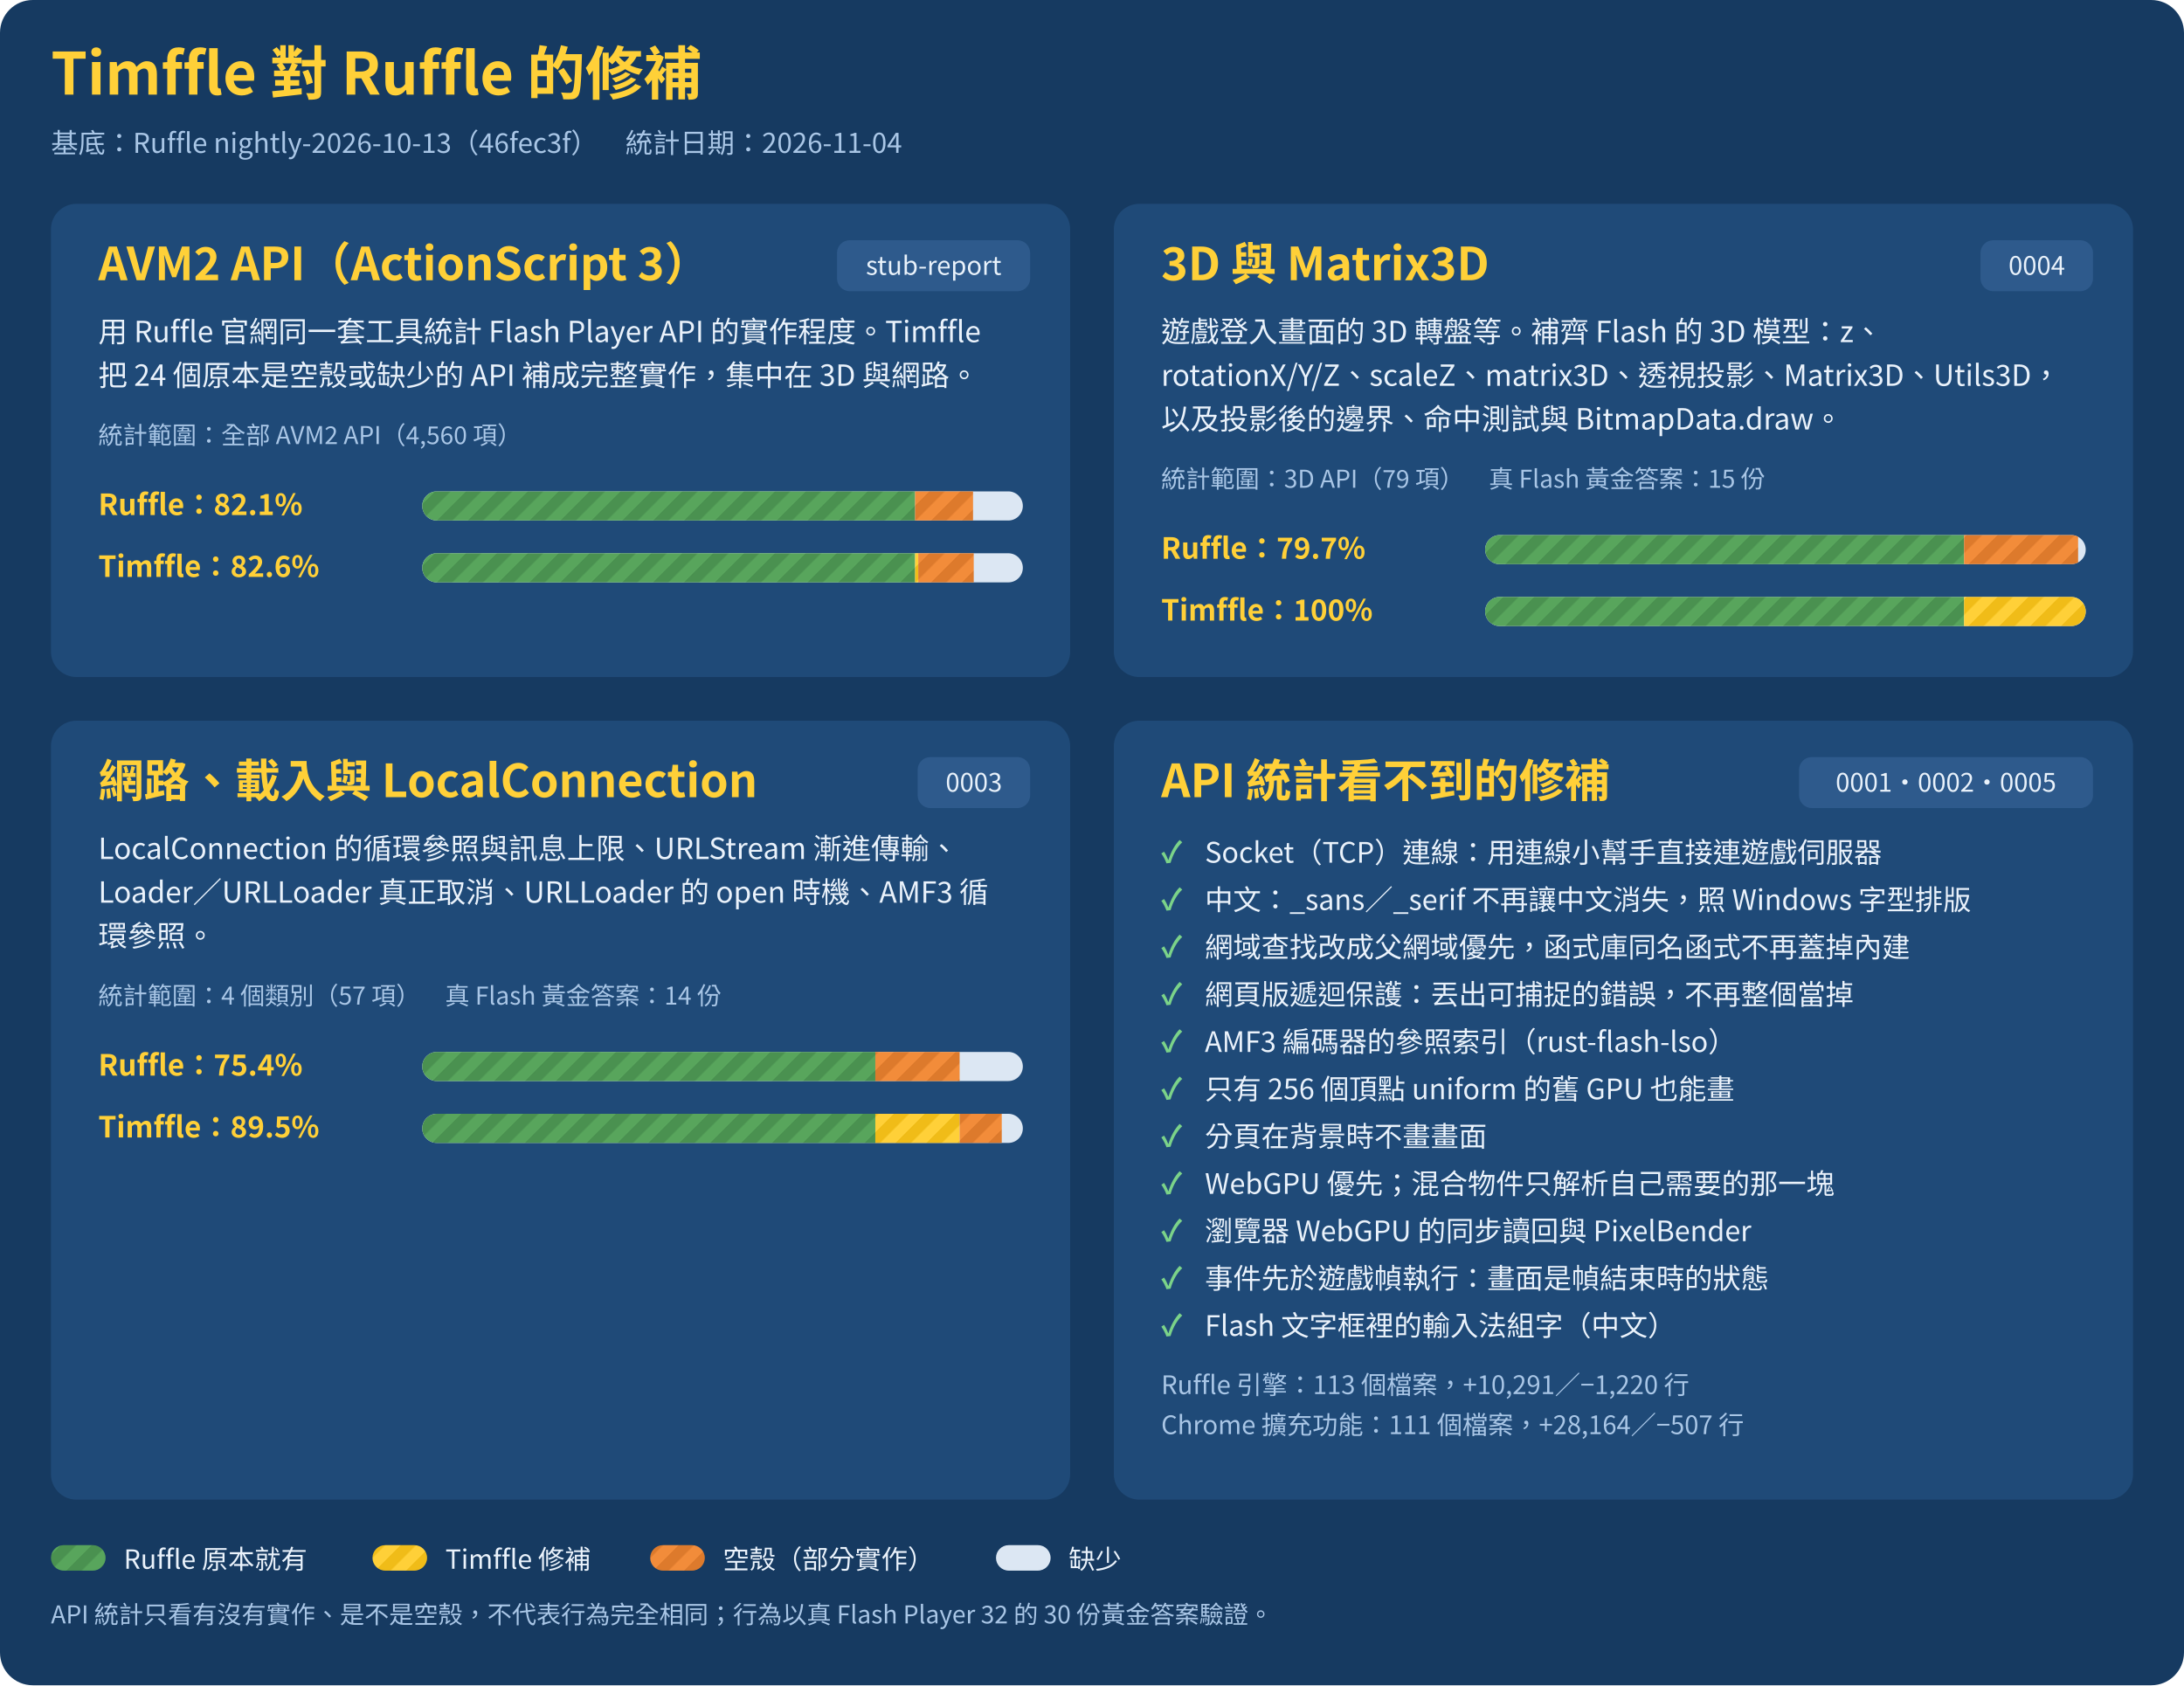
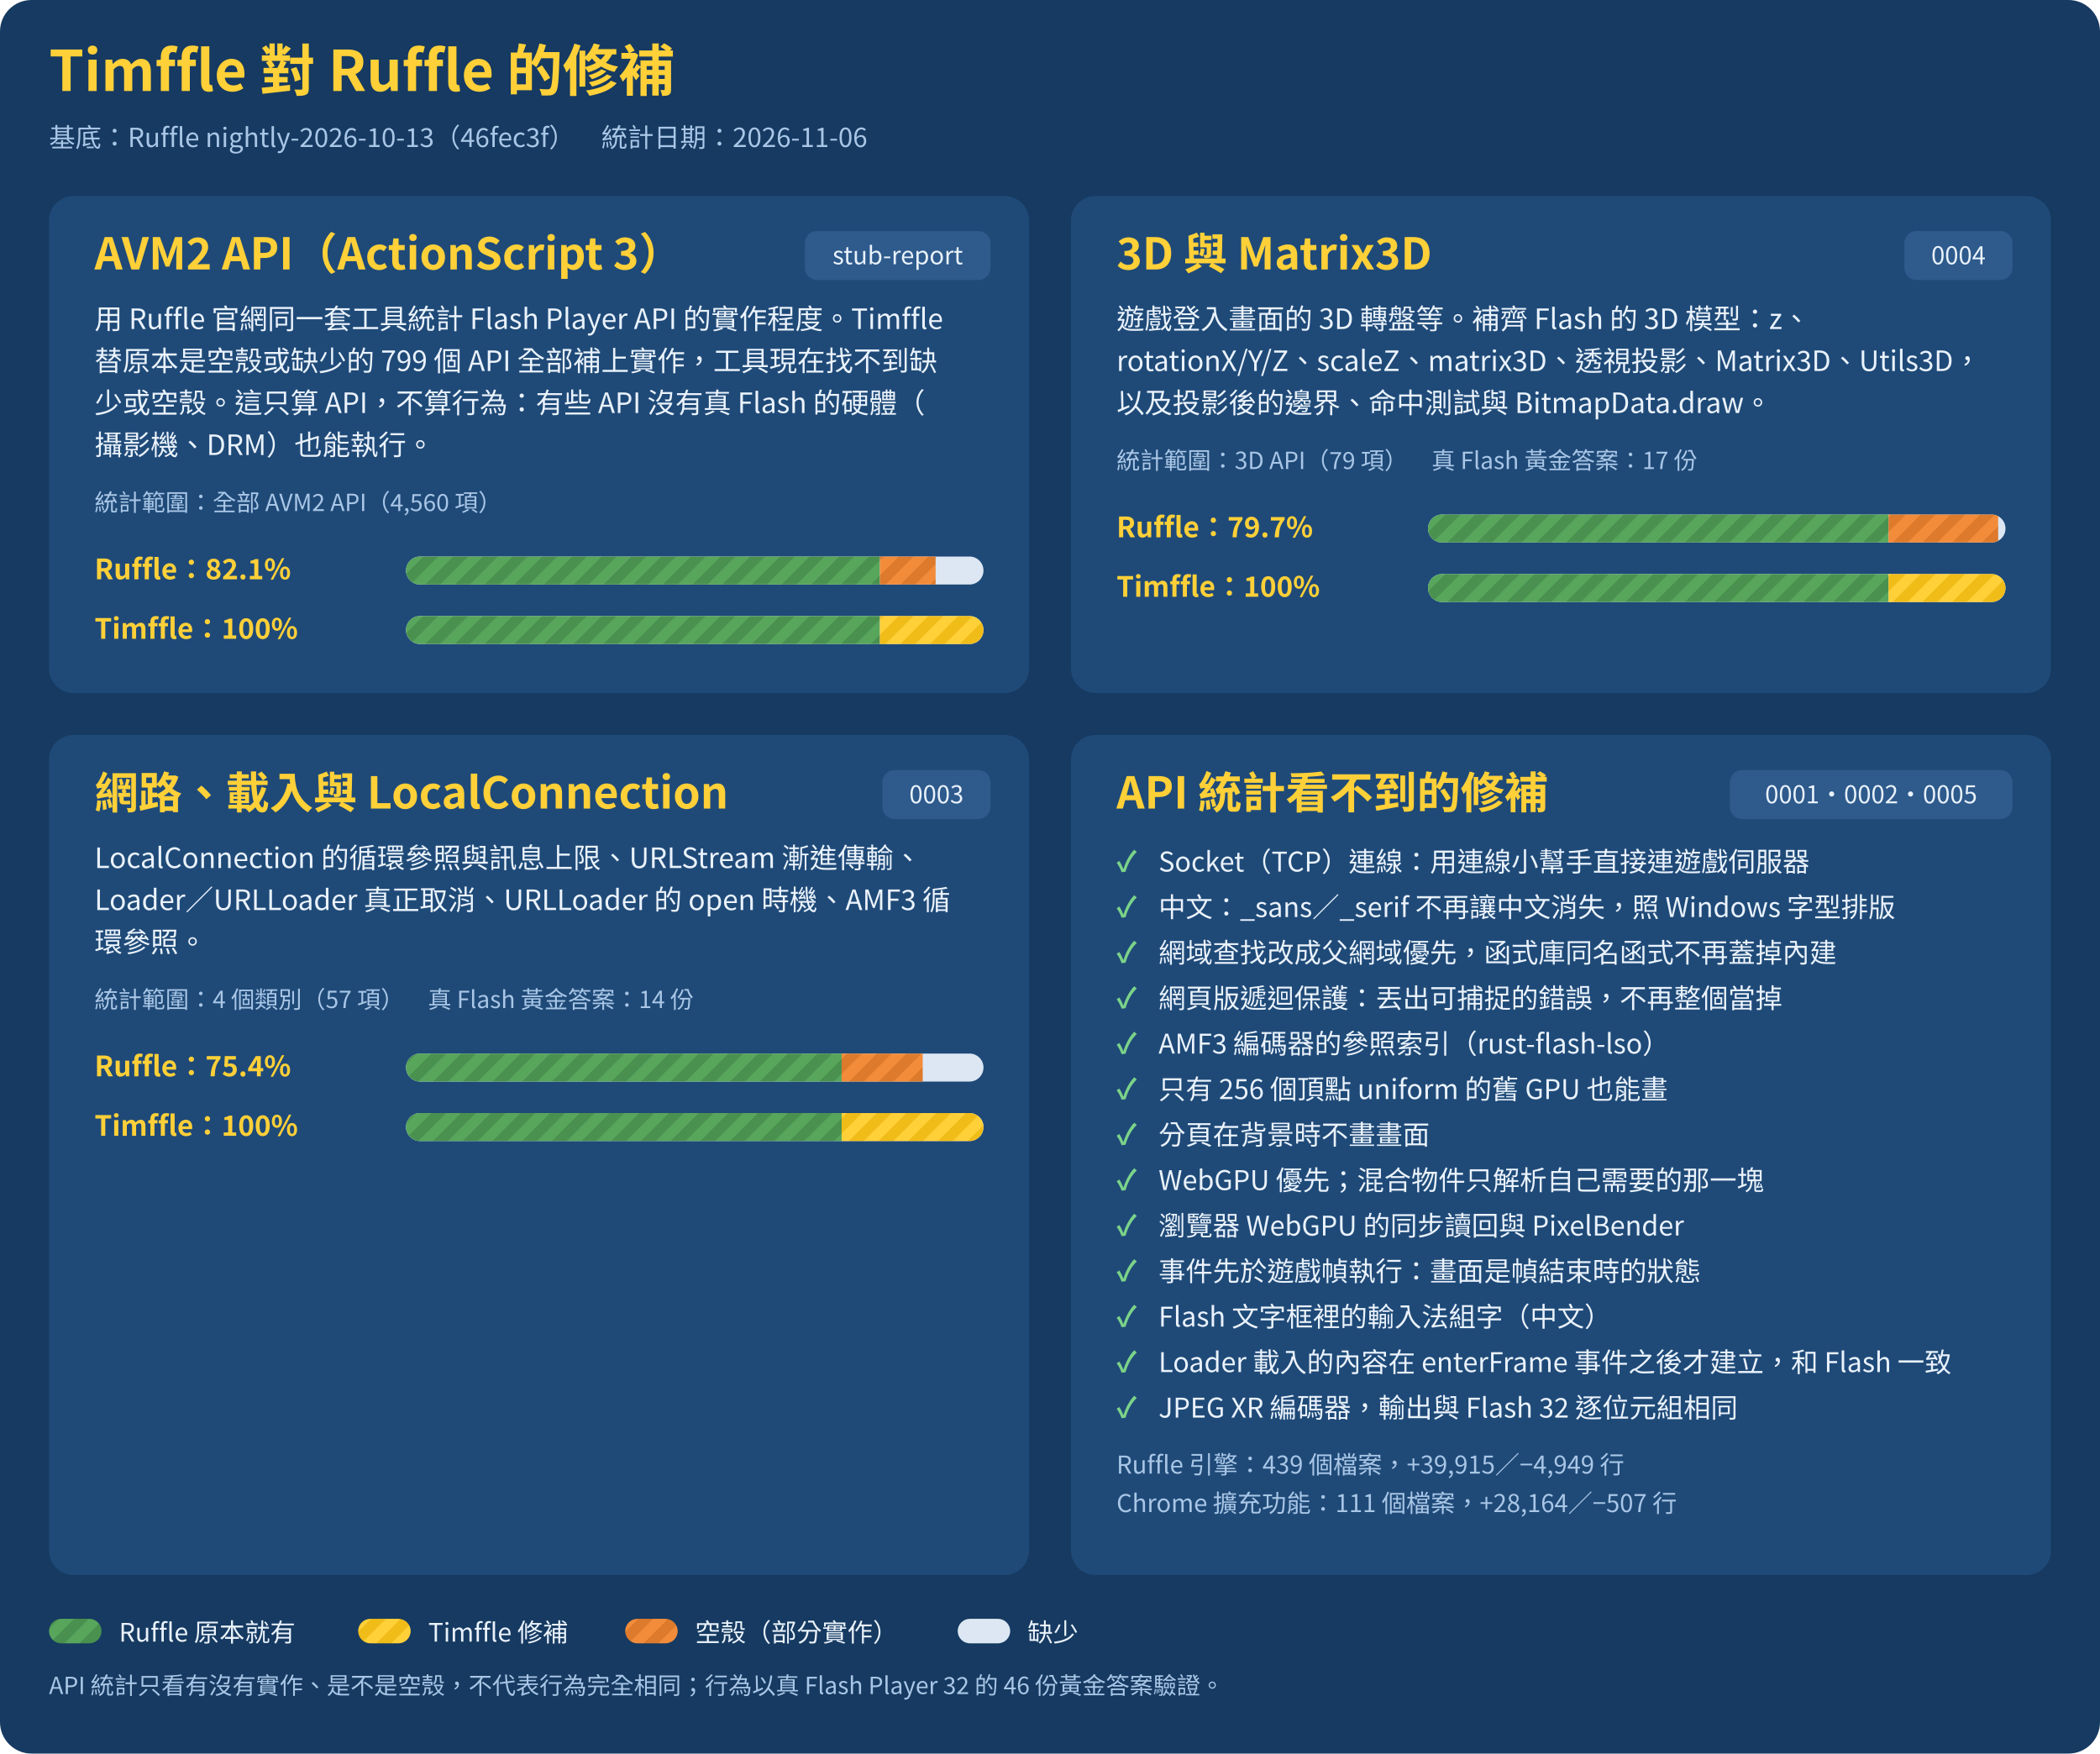
- <svg xmlns="http://www.w3.org/2000/svg" width="1200" height="926" viewBox="0 0 1200 926" role="img" aria-label="Timffle 對 Ruffle 的修補" font-family="'PingFang TC', 'Microsoft JhengHei', 'Noto Sans CJK TC', 'Noto Sans TC', 'Segoe UI', sans-serif">
+ <svg xmlns="http://www.w3.org/2000/svg" width="1200" height="1002" viewBox="0 0 1200 1002" role="img" aria-label="Timffle 對 Ruffle 的修補" font-family="'PingFang TC', 'Microsoft JhengHei', 'Noto Sans CJK TC', 'Noto Sans TC', 'Segoe UI', sans-serif">
  <defs>
    <pattern id="pg" width="12" height="12" patternUnits="userSpaceOnUse" patternTransform="rotate(45)">
      <rect width="12" height="12" fill="#58A55C" />
      <rect width="6" height="12" fill="#4A9150" />
    </pattern>
    <pattern id="py" width="12" height="12" patternUnits="userSpaceOnUse" patternTransform="rotate(45)">
      <rect width="12" height="12" fill="#FFD038" />
      <rect width="6" height="12" fill="#F0BC18" />
    </pattern>
    <pattern id="po" width="12" height="12" patternUnits="userSpaceOnUse" patternTransform="rotate(45)">
      <rect width="12" height="12" fill="#F28C3A" />
      <rect width="6" height="12" fill="#DD7A2C" />
    </pattern>
  </defs>
-   <rect width="1200" height="926" rx="18" fill="#163A61" />
+   <rect width="1200" height="1002" rx="18" fill="#163A61" />
  <text x="28.0" y="52.0" font-size="32" fill="#FFD038" font-weight="bold" text-anchor="start">Timffle 對 Ruffle 的修補</text>
-   <text x="28.0" y="84.0" font-size="15" fill="#A9C6E6" font-weight="normal" text-anchor="start">基底：Ruffle nightly-2026-10-13（46fec3f）　統計日期：2026-11-04</text>
-   <rect x="28" y="112" width="560" height="260" rx="14" fill="#1F4A78" />
+   <text x="28.0" y="84.0" font-size="15" fill="#A9C6E6" font-weight="normal" text-anchor="start">基底：Ruffle nightly-2026-10-13（46fec3f）　統計日期：2026-11-06</text>
+   <rect x="28" y="112" width="560" height="284" rx="14" fill="#1F4A78" />
  <rect x="459.9" y="132" width="106.1" height="28" rx="7" fill="#2E5A8C" />
  <text x="513.0" y="151.0" font-size="14" fill="#E9F2FB" font-weight="normal" text-anchor="middle">stub-report</text>
  <text x="54.0" y="154.0" font-size="25" fill="#FFD038" font-weight="bold" text-anchor="start">AVM2 API（ActionScript 3）</text>
  <text x="54.0" y="188.0" font-size="16" fill="#EAF2FB" font-weight="normal" text-anchor="start">用 Ruffle 官網同一套工具統計 Flash Player API 的實作程度。Timffle</text>
-   <text x="54.0" y="212.0" font-size="16" fill="#EAF2FB" font-weight="normal" text-anchor="start">把 24 個原本是空殼或缺少的 API 補成完整實作，集中在 3D 與網路。</text>
-   <text x="54.0" y="244.0" font-size="13.5" fill="#A9C6E6" font-weight="normal" text-anchor="start">統計範圍：全部 AVM2 API（4,560 項）</text>
-   <text x="54.0" y="283.0" font-size="16" fill="#FFD038" font-weight="bold" text-anchor="start">Ruffle：82.1%</text>
+   <text x="54.0" y="212.0" font-size="16" fill="#EAF2FB" font-weight="normal" text-anchor="start">替原本是空殼或缺少的 799 個 API 全部補上實作，工具現在找不到缺</text>
+   <text x="54.0" y="236.0" font-size="16" fill="#EAF2FB" font-weight="normal" text-anchor="start">少或空殼。這只算 API，不算行為：有些 API 沒有真 Flash 的硬體（</text>
+   <text x="54.0" y="260.0" font-size="16" fill="#EAF2FB" font-weight="normal" text-anchor="start">攝影機、DRM）也能執行。</text>
+   <text x="54.0" y="292.0" font-size="13.5" fill="#A9C6E6" font-weight="normal" text-anchor="start">統計範圍：全部 AVM2 API（4,560 項）</text>
+   <text x="54.0" y="331.0" font-size="16" fill="#FFD038" font-weight="bold" text-anchor="start">Ruffle：82.1%</text>
  <clipPath id="bzh-TW7">
-     <rect x="232.0" y="270" width="330.0" height="16" rx="8" />
+     <rect x="232.0" y="318" width="330.0" height="16" rx="8" />
  </clipPath>
-   <rect x="232.0" y="270" width="330.0" height="16" rx="8" fill="#DCE7F3" />
-   <rect x="232.00" y="270" width="270.80" height="16" fill="url(#pg)" clip-path="url(#bzh-TW7)" />
-   <rect x="502.80" y="270" width="31.84" height="16" fill="url(#po)" clip-path="url(#bzh-TW7)" />
-   <text x="54.0" y="317.0" font-size="16" fill="#FFD038" font-weight="bold" text-anchor="start">Timffle：82.6%</text>
+   <rect x="232.0" y="318" width="330.0" height="16" rx="8" fill="#DCE7F3" />
+   <rect x="232.00" y="318" width="270.80" height="16" fill="url(#pg)" clip-path="url(#bzh-TW7)" />
+   <rect x="502.80" y="318" width="31.84" height="16" fill="url(#po)" clip-path="url(#bzh-TW7)" />
+   <text x="54.0" y="365.0" font-size="16" fill="#FFD038" font-weight="bold" text-anchor="start">Timffle：100%</text>
  <clipPath id="bzh-TW8">
-     <rect x="232.0" y="304" width="330.0" height="16" rx="8" />
+     <rect x="232.0" y="352" width="330.0" height="16" rx="8" />
  </clipPath>
-   <rect x="232.0" y="304" width="330.0" height="16" rx="8" fill="#DCE7F3" />
-   <rect x="232.00" y="304" width="270.80" height="16" fill="url(#pg)" clip-path="url(#bzh-TW8)" />
-   <rect x="502.80" y="304" width="1.74" height="16" fill="url(#py)" clip-path="url(#bzh-TW8)" />
-   <rect x="504.54" y="304" width="30.47" height="16" fill="url(#po)" clip-path="url(#bzh-TW8)" />
-   <rect x="612" y="112" width="560" height="260" rx="14" fill="#1F4A78" />
+   <rect x="232.0" y="352" width="330.0" height="16" rx="8" fill="#DCE7F3" />
+   <rect x="232.00" y="352" width="270.80" height="16" fill="url(#pg)" clip-path="url(#bzh-TW8)" />
+   <rect x="502.80" y="352" width="59.20" height="16" fill="url(#py)" clip-path="url(#bzh-TW8)" />
+   <rect x="612" y="112" width="560" height="284" rx="14" fill="#1F4A78" />
  <rect x="1088.2" y="132" width="61.8" height="28" rx="7" fill="#2E5A8C" />
  <text x="1119.1" y="151.0" font-size="14" fill="#E9F2FB" font-weight="normal" text-anchor="middle">0004</text>
  <text x="638.0" y="154.0" font-size="25" fill="#FFD038" font-weight="bold" text-anchor="start">3D 與 Matrix3D</text>
  <text x="638.0" y="188.0" font-size="16" fill="#EAF2FB" font-weight="normal" text-anchor="start">遊戲登入畫面的 3D 轉盤等。補齊 Flash 的 3D 模型：z、</text>
  <text x="638.0" y="212.0" font-size="16" fill="#EAF2FB" font-weight="normal" text-anchor="start">rotationX/Y/Z、scaleZ、matrix3D、透視投影、Matrix3D、Utils3D，</text>
  <text x="638.0" y="236.0" font-size="16" fill="#EAF2FB" font-weight="normal" text-anchor="start">以及投影後的邊界、命中測試與 BitmapData.draw。</text>
-   <text x="638.0" y="268.0" font-size="13.5" fill="#A9C6E6" font-weight="normal" text-anchor="start">統計範圍：3D API（79 項）　真 Flash 黃金答案：15 份</text>
+   <text x="638.0" y="268.0" font-size="13.5" fill="#A9C6E6" font-weight="normal" text-anchor="start">統計範圍：3D API（79 項）　真 Flash 黃金答案：17 份</text>
  <text x="638.0" y="307.0" font-size="16" fill="#FFD038" font-weight="bold" text-anchor="start">Ruffle：79.7%</text>
  <clipPath id="bzh-TW9">
    <rect x="816.0" y="294" width="330.0" height="16" rx="8" />
  </clipPath>
  <rect x="816.0" y="294" width="330.0" height="16" rx="8" fill="#DCE7F3" />
  <rect x="816.00" y="294" width="263.16" height="16" fill="url(#pg)" clip-path="url(#bzh-TW9)" />
  <rect x="1079.16" y="294" width="62.66" height="16" fill="url(#po)" clip-path="url(#bzh-TW9)" />
  <text x="638.0" y="341.0" font-size="16" fill="#FFD038" font-weight="bold" text-anchor="start">Timffle：100%</text>
  <clipPath id="bzh-TW10">
    <rect x="816.0" y="328" width="330.0" height="16" rx="8" />
  </clipPath>
  <rect x="816.0" y="328" width="330.0" height="16" rx="8" fill="#DCE7F3" />
  <rect x="816.00" y="328" width="263.16" height="16" fill="url(#pg)" clip-path="url(#bzh-TW10)" />
  <rect x="1079.16" y="328" width="66.84" height="16" fill="url(#py)" clip-path="url(#bzh-TW10)" />
-   <rect x="28" y="396" width="560" height="428" rx="14" fill="#1F4A78" />
-   <rect x="504.2" y="416" width="61.8" height="28" rx="7" fill="#2E5A8C" />
-   <text x="535.1" y="435.0" font-size="14" fill="#E9F2FB" font-weight="normal" text-anchor="middle">0003</text>
-   <text x="54.0" y="438.0" font-size="25" fill="#FFD038" font-weight="bold" text-anchor="start">網路、載入與 LocalConnection</text>
-   <text x="54.0" y="472.0" font-size="16" fill="#EAF2FB" font-weight="normal" text-anchor="start">LocalConnection 的循環參照與訊息上限、URLStream 漸進傳輸、</text>
-   <text x="54.0" y="496.0" font-size="16" fill="#EAF2FB" font-weight="normal" text-anchor="start">Loader／URLLoader 真正取消、URLLoader 的 open 時機、AMF3 循</text>
-   <text x="54.0" y="520.0" font-size="16" fill="#EAF2FB" font-weight="normal" text-anchor="start">環參照。</text>
-   <text x="54.0" y="552.0" font-size="13.5" fill="#A9C6E6" font-weight="normal" text-anchor="start">統計範圍：4 個類別（57 項）　真 Flash 黃金答案：14 份</text>
-   <text x="54.0" y="591.0" font-size="16" fill="#FFD038" font-weight="bold" text-anchor="start">Ruffle：75.4%</text>
+   <rect x="28" y="420" width="560" height="480" rx="14" fill="#1F4A78" />
+   <rect x="504.2" y="440" width="61.8" height="28" rx="7" fill="#2E5A8C" />
+   <text x="535.1" y="459.0" font-size="14" fill="#E9F2FB" font-weight="normal" text-anchor="middle">0003</text>
+   <text x="54.0" y="462.0" font-size="25" fill="#FFD038" font-weight="bold" text-anchor="start">網路、載入與 LocalConnection</text>
+   <text x="54.0" y="496.0" font-size="16" fill="#EAF2FB" font-weight="normal" text-anchor="start">LocalConnection 的循環參照與訊息上限、URLStream 漸進傳輸、</text>
+   <text x="54.0" y="520.0" font-size="16" fill="#EAF2FB" font-weight="normal" text-anchor="start">Loader／URLLoader 真正取消、URLLoader 的 open 時機、AMF3 循</text>
+   <text x="54.0" y="544.0" font-size="16" fill="#EAF2FB" font-weight="normal" text-anchor="start">環參照。</text>
+   <text x="54.0" y="576.0" font-size="13.5" fill="#A9C6E6" font-weight="normal" text-anchor="start">統計範圍：4 個類別（57 項）　真 Flash 黃金答案：14 份</text>
+   <text x="54.0" y="615.0" font-size="16" fill="#FFD038" font-weight="bold" text-anchor="start">Ruffle：75.4%</text>
  <clipPath id="bzh-TW11">
-     <rect x="232.0" y="578" width="330.0" height="16" rx="8" />
+     <rect x="232.0" y="602" width="330.0" height="16" rx="8" />
  </clipPath>
-   <rect x="232.0" y="578" width="330.0" height="16" rx="8" fill="#DCE7F3" />
-   <rect x="232.00" y="578" width="248.95" height="16" fill="url(#pg)" clip-path="url(#bzh-TW11)" />
-   <rect x="480.95" y="578" width="46.32" height="16" fill="url(#po)" clip-path="url(#bzh-TW11)" />
-   <text x="54.0" y="625.0" font-size="16" fill="#FFD038" font-weight="bold" text-anchor="start">Timffle：89.5%</text>
+   <rect x="232.0" y="602" width="330.0" height="16" rx="8" fill="#DCE7F3" />
+   <rect x="232.00" y="602" width="248.95" height="16" fill="url(#pg)" clip-path="url(#bzh-TW11)" />
+   <rect x="480.95" y="602" width="46.32" height="16" fill="url(#po)" clip-path="url(#bzh-TW11)" />
+   <text x="54.0" y="649.0" font-size="16" fill="#FFD038" font-weight="bold" text-anchor="start">Timffle：100%</text>
  <clipPath id="bzh-TW12">
-     <rect x="232.0" y="612" width="330.0" height="16" rx="8" />
+     <rect x="232.0" y="636" width="330.0" height="16" rx="8" />
  </clipPath>
-   <rect x="232.0" y="612" width="330.0" height="16" rx="8" fill="#DCE7F3" />
-   <rect x="232.00" y="612" width="248.95" height="16" fill="url(#pg)" clip-path="url(#bzh-TW12)" />
-   <rect x="480.95" y="612" width="46.32" height="16" fill="url(#py)" clip-path="url(#bzh-TW12)" />
-   <rect x="527.26" y="612" width="23.16" height="16" fill="url(#po)" clip-path="url(#bzh-TW12)" />
-   <rect x="612" y="396" width="560" height="428" rx="14" fill="#1F4A78" />
-   <rect x="988.5" y="416" width="161.5" height="28" rx="7" fill="#2E5A8C" />
-   <text x="1069.2" y="435.0" font-size="14" fill="#E9F2FB" font-weight="normal" text-anchor="middle">0001・0002・0005</text>
-   <text x="638.0" y="438.0" font-size="25" fill="#FFD038" font-weight="bold" text-anchor="start">API 統計看不到的修補</text>
-   <text x="638.0" y="474.0" font-size="16" fill="#7BD389" font-weight="bold" text-anchor="start">✓</text>
-   <text x="662.0" y="474.0" font-size="15.5" fill="#EAF2FB" font-weight="normal" text-anchor="start">Socket（TCP）連線：用連線小幫手直接連遊戲伺服器</text>
-   <text x="638.0" y="500.0" font-size="16" fill="#7BD389" font-weight="bold" text-anchor="start">✓</text>
-   <text x="662.0" y="500.0" font-size="15.5" fill="#EAF2FB" font-weight="normal" text-anchor="start">中文：_sans／_serif 不再讓中文消失，照 Windows 字型排版</text>
-   <text x="638.0" y="526.0" font-size="16" fill="#7BD389" font-weight="bold" text-anchor="start">✓</text>
-   <text x="662.0" y="526.0" font-size="15.5" fill="#EAF2FB" font-weight="normal" text-anchor="start">網域查找改成父網域優先，函式庫同名函式不再蓋掉內建</text>
-   <text x="638.0" y="552.0" font-size="16" fill="#7BD389" font-weight="bold" text-anchor="start">✓</text>
-   <text x="662.0" y="552.0" font-size="15.5" fill="#EAF2FB" font-weight="normal" text-anchor="start">網頁版遞迴保護：丟出可捕捉的錯誤，不再整個當掉</text>
-   <text x="638.0" y="578.0" font-size="16" fill="#7BD389" font-weight="bold" text-anchor="start">✓</text>
-   <text x="662.0" y="578.0" font-size="15.5" fill="#EAF2FB" font-weight="normal" text-anchor="start">AMF3 編碼器的參照索引（rust-flash-lso）</text>
-   <text x="638.0" y="604.0" font-size="16" fill="#7BD389" font-weight="bold" text-anchor="start">✓</text>
-   <text x="662.0" y="604.0" font-size="15.5" fill="#EAF2FB" font-weight="normal" text-anchor="start">只有 256 個頂點 uniform 的舊 GPU 也能畫</text>
-   <text x="638.0" y="630.0" font-size="16" fill="#7BD389" font-weight="bold" text-anchor="start">✓</text>
-   <text x="662.0" y="630.0" font-size="15.5" fill="#EAF2FB" font-weight="normal" text-anchor="start">分頁在背景時不畫畫面</text>
-   <text x="638.0" y="656.0" font-size="16" fill="#7BD389" font-weight="bold" text-anchor="start">✓</text>
-   <text x="662.0" y="656.0" font-size="15.5" fill="#EAF2FB" font-weight="normal" text-anchor="start">WebGPU 優先；混合物件只解析自己需要的那一塊</text>
-   <text x="638.0" y="682.0" font-size="16" fill="#7BD389" font-weight="bold" text-anchor="start">✓</text>
-   <text x="662.0" y="682.0" font-size="15.5" fill="#EAF2FB" font-weight="normal" text-anchor="start">瀏覽器 WebGPU 的同步讀回與 PixelBender</text>
-   <text x="638.0" y="708.0" font-size="16" fill="#7BD389" font-weight="bold" text-anchor="start">✓</text>
-   <text x="662.0" y="708.0" font-size="15.5" fill="#EAF2FB" font-weight="normal" text-anchor="start">事件先於遊戲幀執行：畫面是幀結束時的狀態</text>
-   <text x="638.0" y="734.0" font-size="16" fill="#7BD389" font-weight="bold" text-anchor="start">✓</text>
-   <text x="662.0" y="734.0" font-size="15.5" fill="#EAF2FB" font-weight="normal" text-anchor="start">Flash 文字框裡的輸入法組字（中文）</text>
-   <text x="638.0" y="766.0" font-size="14" fill="#A9C6E6" font-weight="normal" text-anchor="start">Ruffle 引擎：113 個檔案，+10,291／−1,220 行</text>
-   <text x="638.0" y="788.0" font-size="14" fill="#A9C6E6" font-weight="normal" text-anchor="start">Chrome 擴充功能：111 個檔案，+28,164／−507 行</text>
-   <rect x="28" y="849" width="30" height="14" rx="7" fill="url(#pg)" />
-   <text x="68.0" y="862.0" font-size="14.5" fill="#EAF2FB" font-weight="normal" text-anchor="start">Ruffle 原本就有</text>
-   <rect x="204.66" y="849" width="30" height="14" rx="7" fill="url(#py)" />
-   <text x="244.7" y="862.0" font-size="14.5" fill="#EAF2FB" font-weight="normal" text-anchor="start">Timffle 修補</text>
-   <rect x="357.25" y="849" width="30" height="14" rx="7" fill="url(#po)" />
-   <text x="397.2" y="862.0" font-size="14.5" fill="#EAF2FB" font-weight="normal" text-anchor="start">空殼（部分實作）</text>
-   <rect x="547.25" y="849" width="30" height="14" rx="7" fill="#DCE7F3" />
-   <text x="587.2" y="862.0" font-size="14.5" fill="#EAF2FB" font-weight="normal" text-anchor="start">缺少</text>
-   <text x="28.0" y="892.0" font-size="13.5" fill="#A9C6E6" font-weight="normal" text-anchor="start">API 統計只看有沒有實作、是不是空殼，不代表行為完全相同；行為以真 Flash Player 32 的 30 份黃金答案驗證。</text>
+   <rect x="232.0" y="636" width="330.0" height="16" rx="8" fill="#DCE7F3" />
+   <rect x="232.00" y="636" width="248.95" height="16" fill="url(#pg)" clip-path="url(#bzh-TW12)" />
+   <rect x="480.95" y="636" width="81.05" height="16" fill="url(#py)" clip-path="url(#bzh-TW12)" />
+   <rect x="612" y="420" width="560" height="480" rx="14" fill="#1F4A78" />
+   <rect x="988.5" y="440" width="161.5" height="28" rx="7" fill="#2E5A8C" />
+   <text x="1069.2" y="459.0" font-size="14" fill="#E9F2FB" font-weight="normal" text-anchor="middle">0001・0002・0005</text>
+   <text x="638.0" y="462.0" font-size="25" fill="#FFD038" font-weight="bold" text-anchor="start">API 統計看不到的修補</text>
+   <text x="638.0" y="498.0" font-size="16" fill="#7BD389" font-weight="bold" text-anchor="start">✓</text>
+   <text x="662.0" y="498.0" font-size="15.5" fill="#EAF2FB" font-weight="normal" text-anchor="start">Socket（TCP）連線：用連線小幫手直接連遊戲伺服器</text>
+   <text x="638.0" y="524.0" font-size="16" fill="#7BD389" font-weight="bold" text-anchor="start">✓</text>
+   <text x="662.0" y="524.0" font-size="15.5" fill="#EAF2FB" font-weight="normal" text-anchor="start">中文：_sans／_serif 不再讓中文消失，照 Windows 字型排版</text>
+   <text x="638.0" y="550.0" font-size="16" fill="#7BD389" font-weight="bold" text-anchor="start">✓</text>
+   <text x="662.0" y="550.0" font-size="15.5" fill="#EAF2FB" font-weight="normal" text-anchor="start">網域查找改成父網域優先，函式庫同名函式不再蓋掉內建</text>
+   <text x="638.0" y="576.0" font-size="16" fill="#7BD389" font-weight="bold" text-anchor="start">✓</text>
+   <text x="662.0" y="576.0" font-size="15.5" fill="#EAF2FB" font-weight="normal" text-anchor="start">網頁版遞迴保護：丟出可捕捉的錯誤，不再整個當掉</text>
+   <text x="638.0" y="602.0" font-size="16" fill="#7BD389" font-weight="bold" text-anchor="start">✓</text>
+   <text x="662.0" y="602.0" font-size="15.5" fill="#EAF2FB" font-weight="normal" text-anchor="start">AMF3 編碼器的參照索引（rust-flash-lso）</text>
+   <text x="638.0" y="628.0" font-size="16" fill="#7BD389" font-weight="bold" text-anchor="start">✓</text>
+   <text x="662.0" y="628.0" font-size="15.5" fill="#EAF2FB" font-weight="normal" text-anchor="start">只有 256 個頂點 uniform 的舊 GPU 也能畫</text>
+   <text x="638.0" y="654.0" font-size="16" fill="#7BD389" font-weight="bold" text-anchor="start">✓</text>
+   <text x="662.0" y="654.0" font-size="15.5" fill="#EAF2FB" font-weight="normal" text-anchor="start">分頁在背景時不畫畫面</text>
+   <text x="638.0" y="680.0" font-size="16" fill="#7BD389" font-weight="bold" text-anchor="start">✓</text>
+   <text x="662.0" y="680.0" font-size="15.5" fill="#EAF2FB" font-weight="normal" text-anchor="start">WebGPU 優先；混合物件只解析自己需要的那一塊</text>
+   <text x="638.0" y="706.0" font-size="16" fill="#7BD389" font-weight="bold" text-anchor="start">✓</text>
+   <text x="662.0" y="706.0" font-size="15.5" fill="#EAF2FB" font-weight="normal" text-anchor="start">瀏覽器 WebGPU 的同步讀回與 PixelBender</text>
+   <text x="638.0" y="732.0" font-size="16" fill="#7BD389" font-weight="bold" text-anchor="start">✓</text>
+   <text x="662.0" y="732.0" font-size="15.5" fill="#EAF2FB" font-weight="normal" text-anchor="start">事件先於遊戲幀執行：畫面是幀結束時的狀態</text>
+   <text x="638.0" y="758.0" font-size="16" fill="#7BD389" font-weight="bold" text-anchor="start">✓</text>
+   <text x="662.0" y="758.0" font-size="15.5" fill="#EAF2FB" font-weight="normal" text-anchor="start">Flash 文字框裡的輸入法組字（中文）</text>
+   <text x="638.0" y="784.0" font-size="16" fill="#7BD389" font-weight="bold" text-anchor="start">✓</text>
+   <text x="662.0" y="784.0" font-size="15.5" fill="#EAF2FB" font-weight="normal" text-anchor="start">Loader 載入的內容在 enterFrame 事件之後才建立，和 Flash 一致</text>
+   <text x="638.0" y="810.0" font-size="16" fill="#7BD389" font-weight="bold" text-anchor="start">✓</text>
+   <text x="662.0" y="810.0" font-size="15.5" fill="#EAF2FB" font-weight="normal" text-anchor="start">JPEG XR 編碼器，輸出與 Flash 32 逐位元組相同</text>
+   <text x="638.0" y="842.0" font-size="14" fill="#A9C6E6" font-weight="normal" text-anchor="start">Ruffle 引擎：439 個檔案，+39,915／−4,949 行</text>
+   <text x="638.0" y="864.0" font-size="14" fill="#A9C6E6" font-weight="normal" text-anchor="start">Chrome 擴充功能：111 個檔案，+28,164／−507 行</text>
+   <rect x="28" y="925" width="30" height="14" rx="7" fill="url(#pg)" />
+   <text x="68.0" y="938.0" font-size="14.5" fill="#EAF2FB" font-weight="normal" text-anchor="start">Ruffle 原本就有</text>
+   <rect x="204.66" y="925" width="30" height="14" rx="7" fill="url(#py)" />
+   <text x="244.7" y="938.0" font-size="14.5" fill="#EAF2FB" font-weight="normal" text-anchor="start">Timffle 修補</text>
+   <rect x="357.25" y="925" width="30" height="14" rx="7" fill="url(#po)" />
+   <text x="397.2" y="938.0" font-size="14.5" fill="#EAF2FB" font-weight="normal" text-anchor="start">空殼（部分實作）</text>
+   <rect x="547.25" y="925" width="30" height="14" rx="7" fill="#DCE7F3" />
+   <text x="587.2" y="938.0" font-size="14.5" fill="#EAF2FB" font-weight="normal" text-anchor="start">缺少</text>
+   <text x="28.0" y="968.0" font-size="13.5" fill="#A9C6E6" font-weight="normal" text-anchor="start">API 統計只看有沒有實作、是不是空殼，不代表行為完全相同；行為以真 Flash Player 32 的 46 份黃金答案驗證。</text>
</svg>
